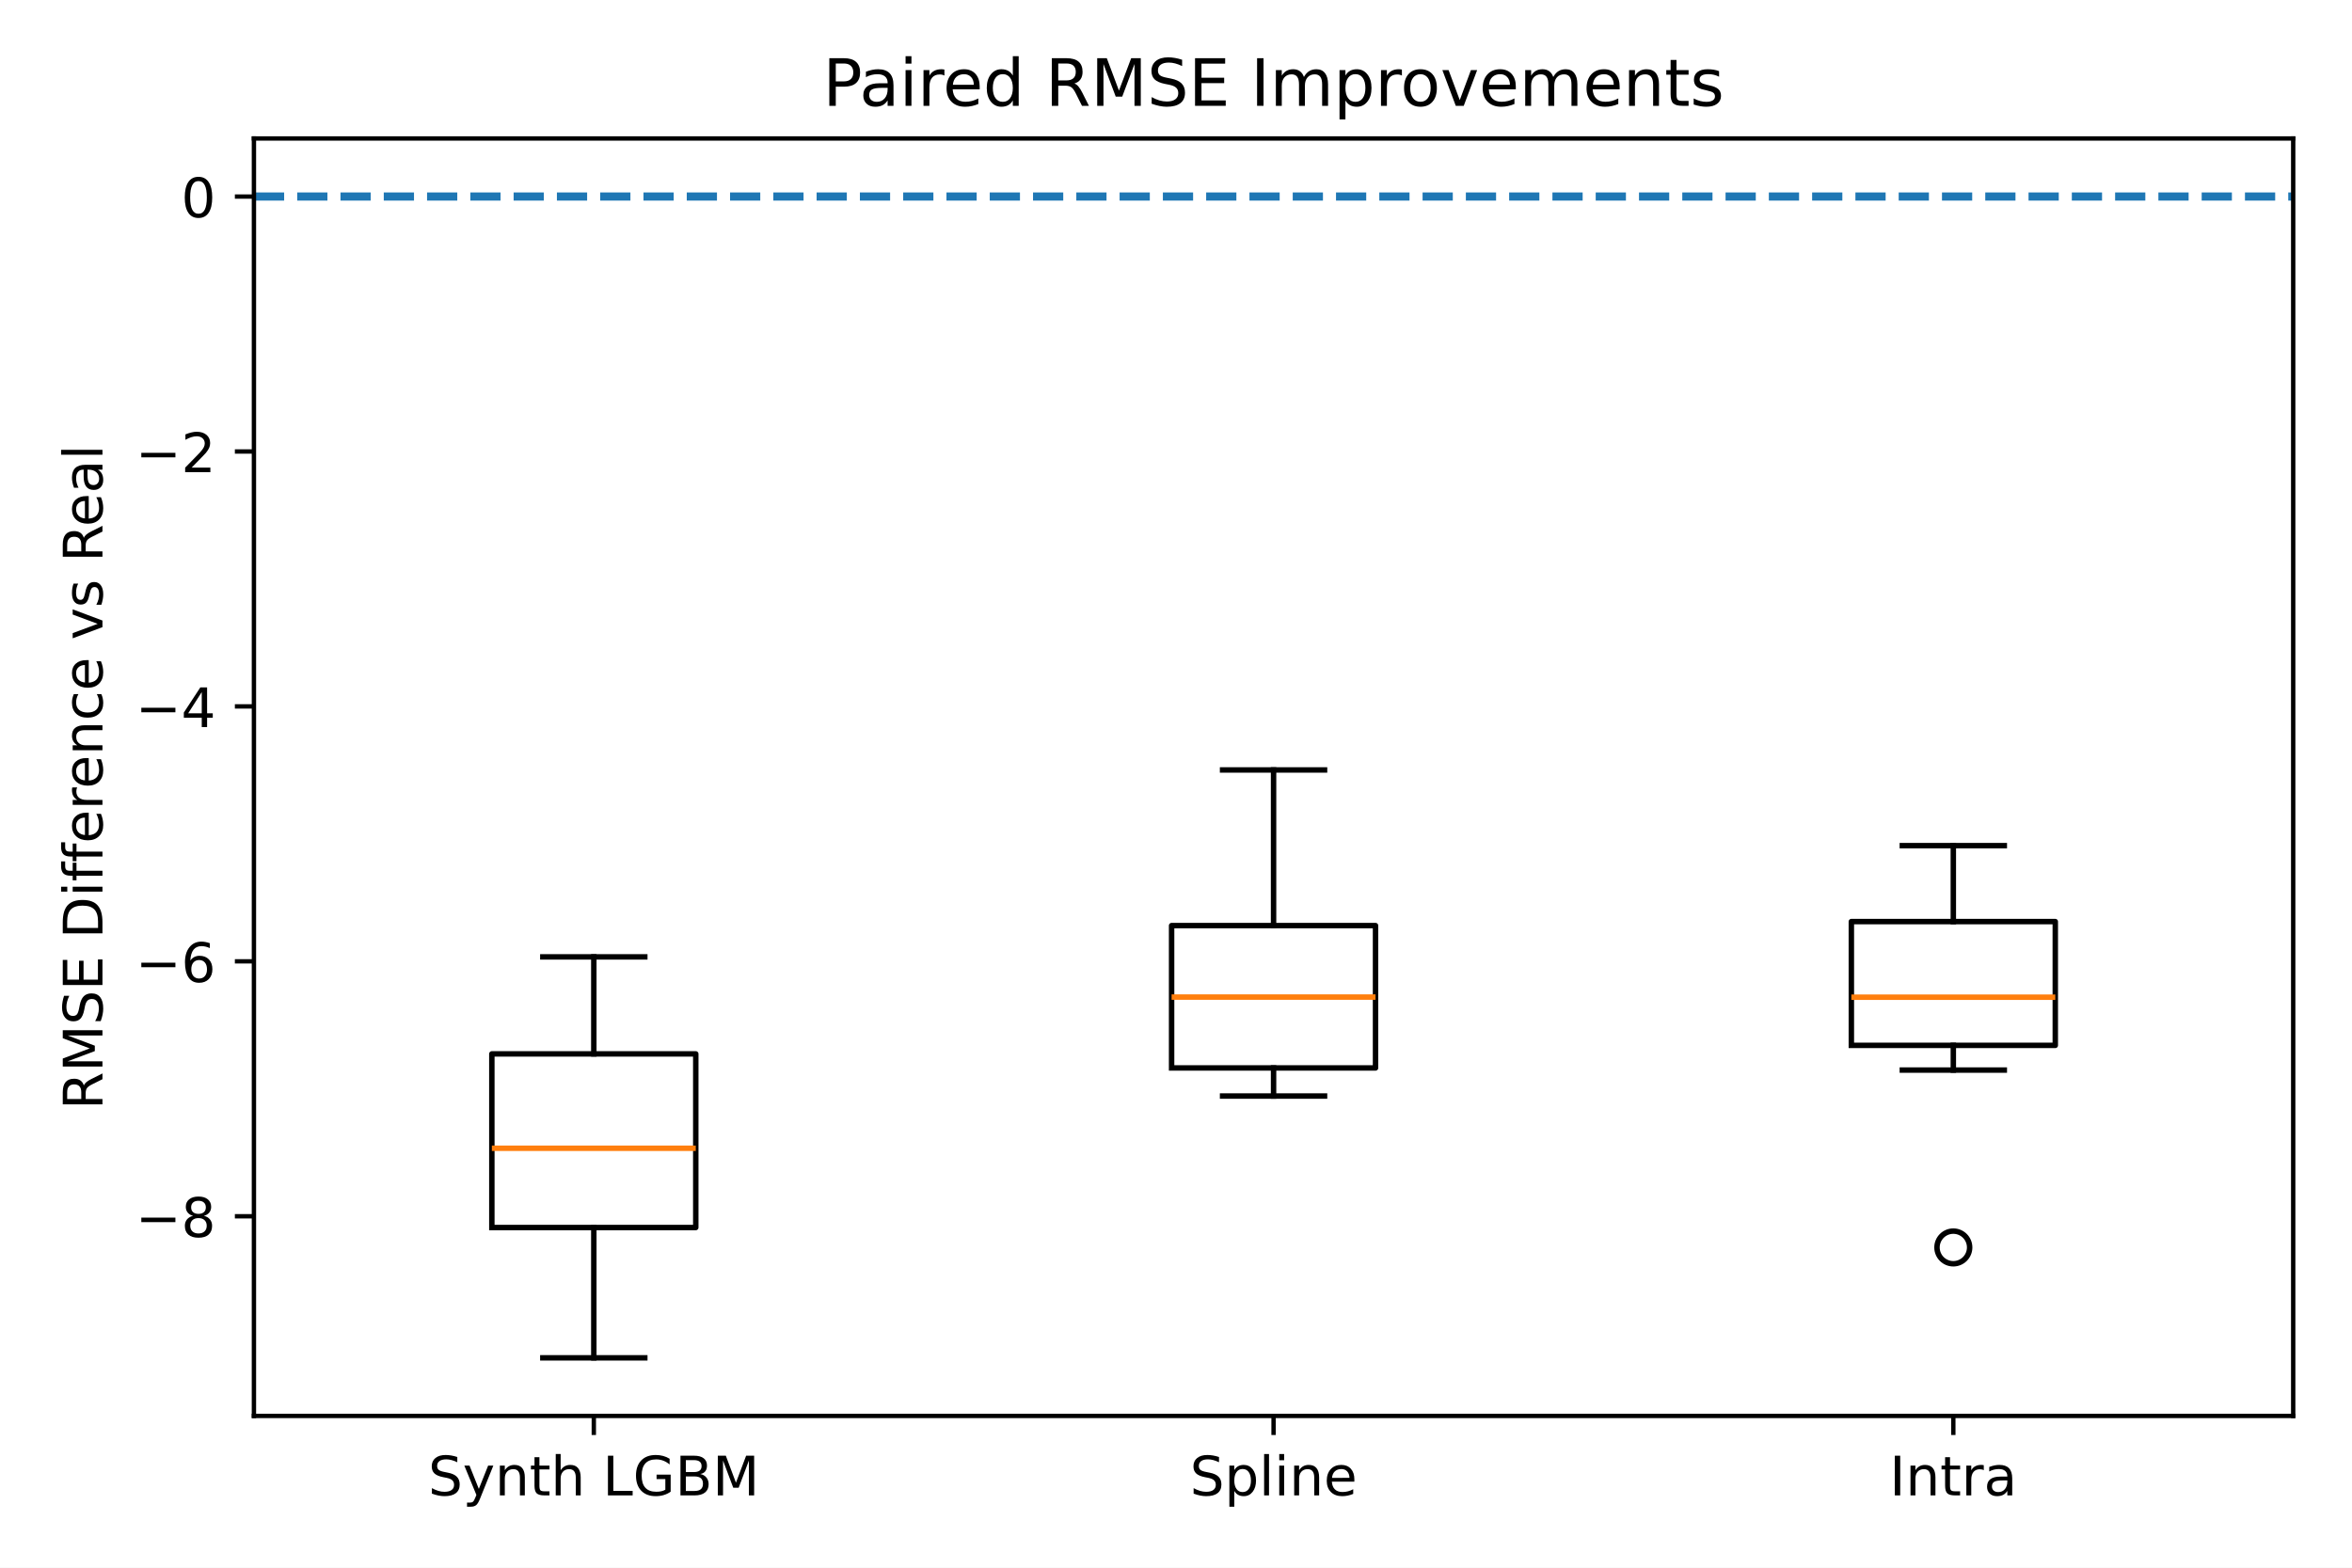
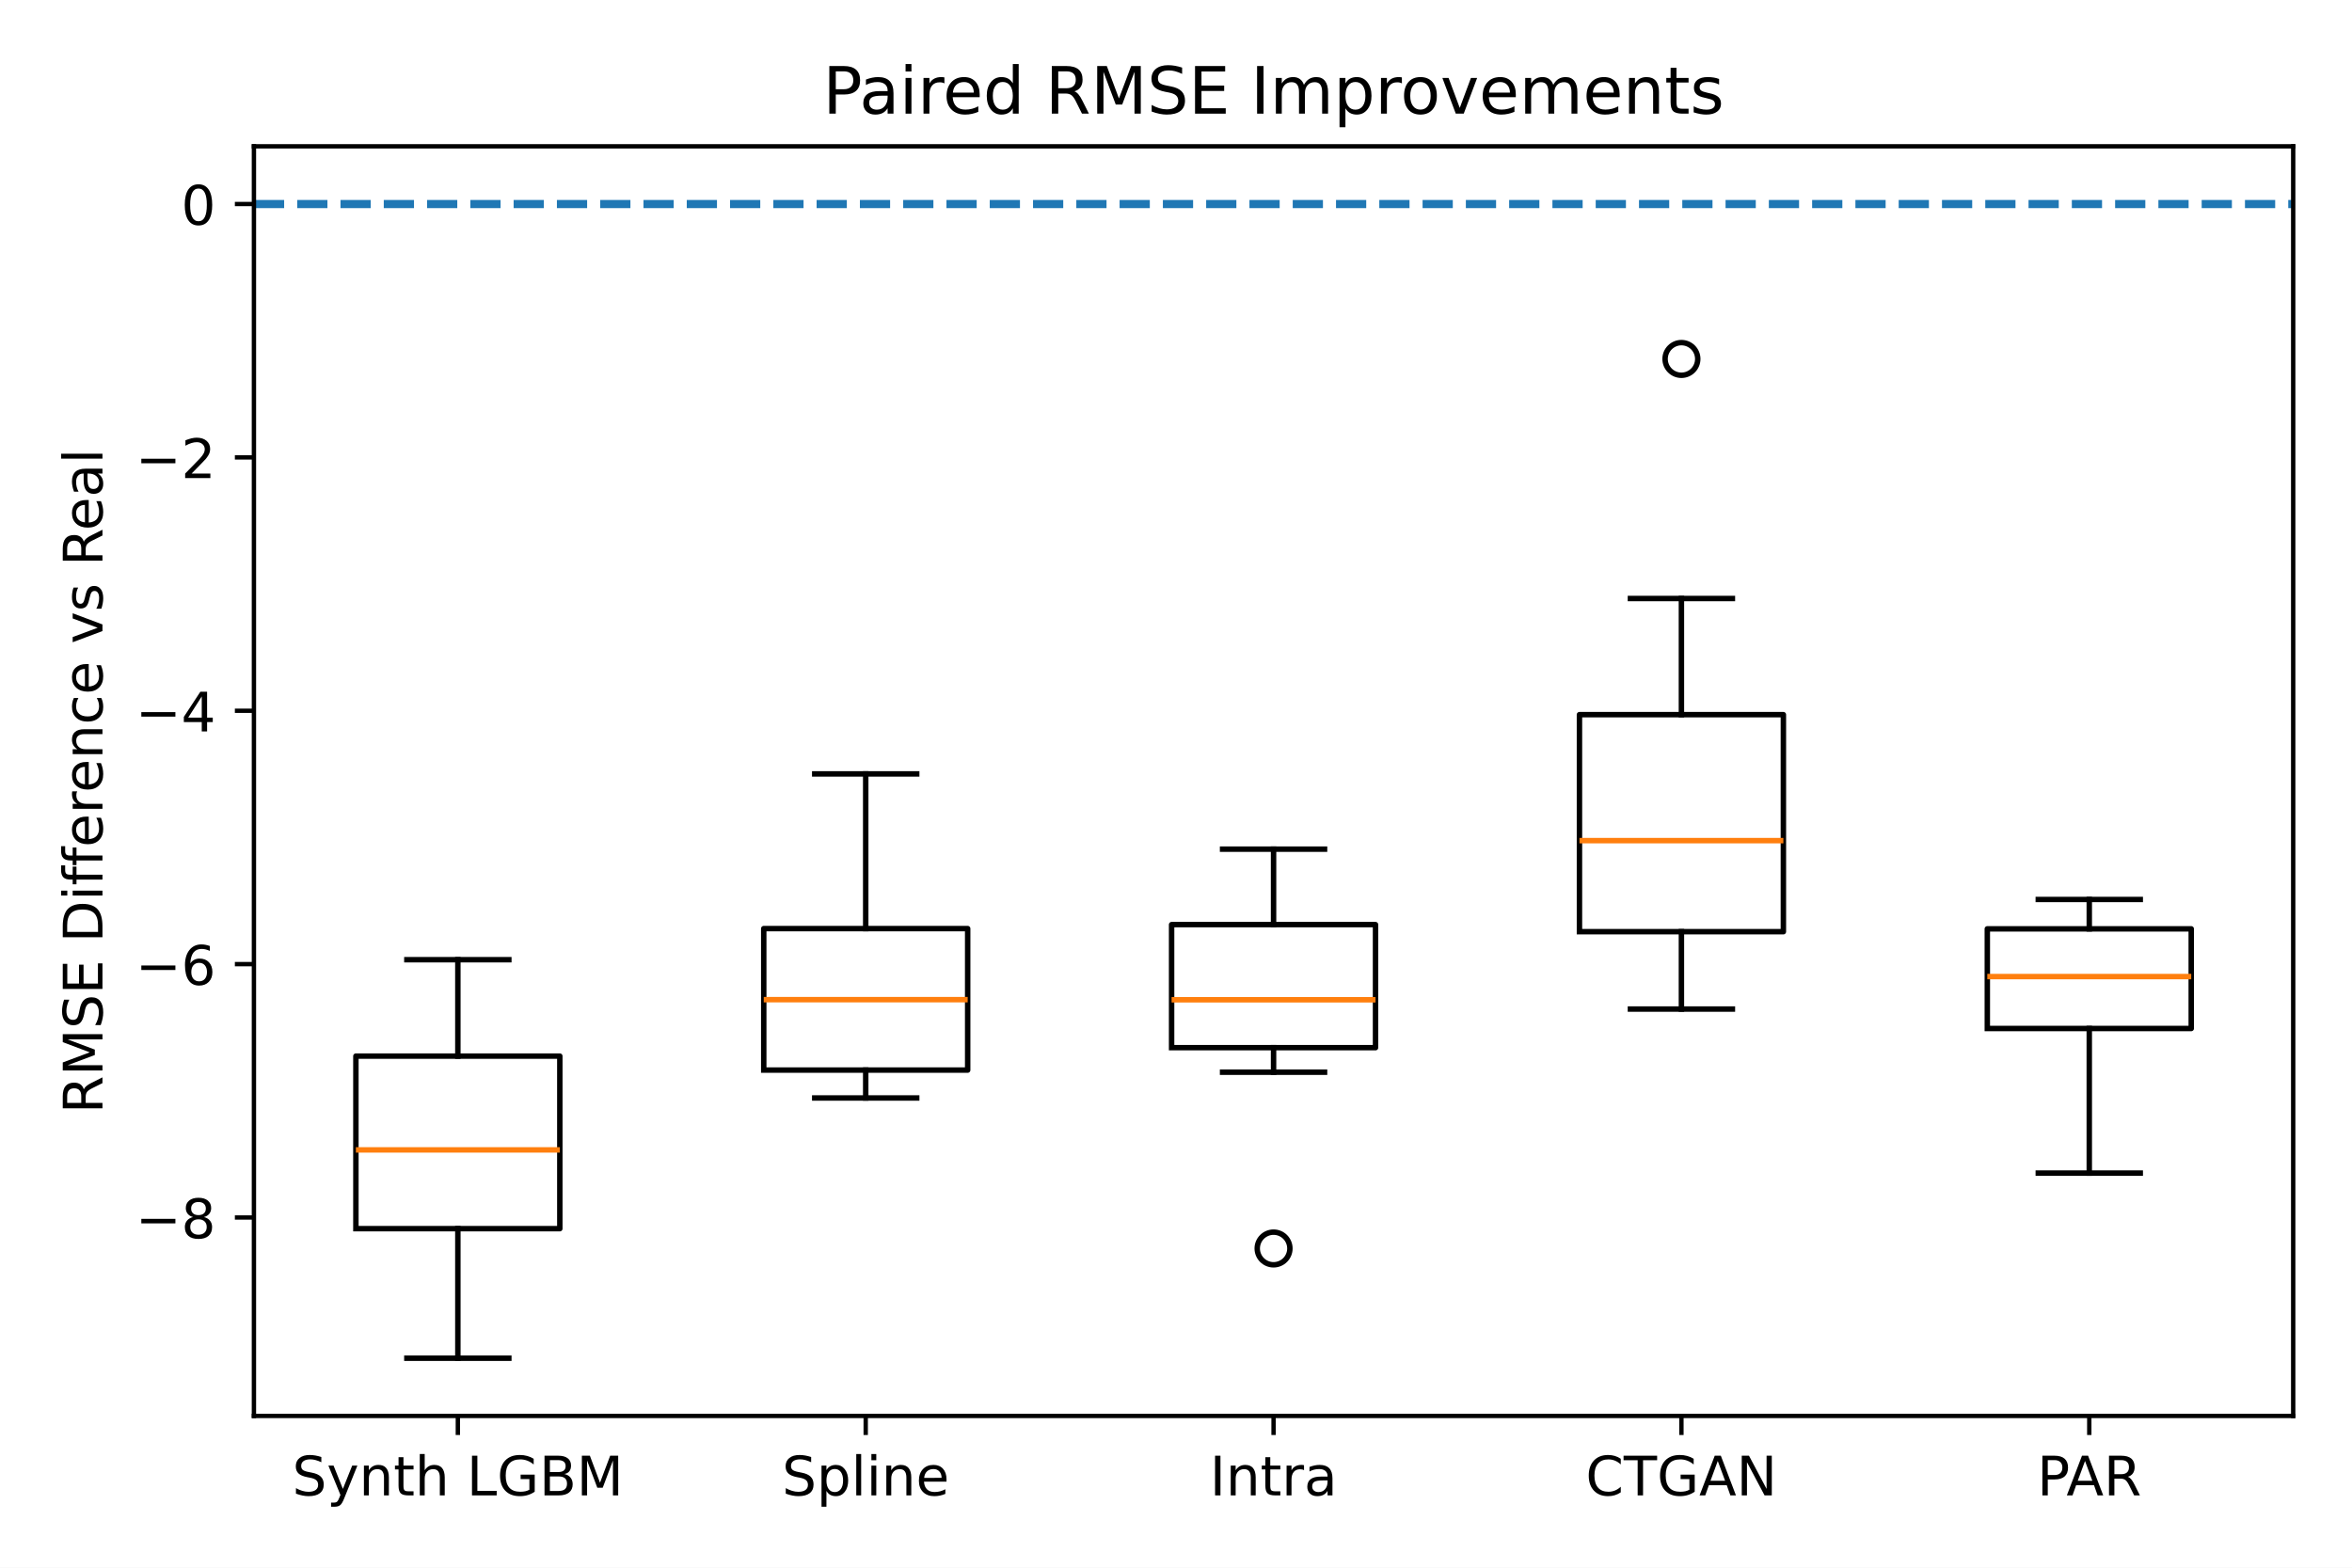
<svg xmlns="http://www.w3.org/2000/svg" xmlns:xlink="http://www.w3.org/1999/xlink" width="432pt" height="288pt" viewBox="0 0 432 288" version="1.1">
  <defs>
    <style type="text/css">*{stroke-linejoin: round; stroke-linecap: butt}</style>
  </defs>
  <g id="figure_1">
    <g id="patch_1">
      <path d="M 0 288  L 432 288  L 432 0  L 0 0  z " style="fill: #ffffff" />
    </g>
    <g id="axes_1">
      <g id="patch_2">
-         <path d="M 46.64 260.12  L 421.2 260.12  L 421.2 25.44  L 46.64 25.44  z " style="fill: #ffffff" />
+         <path d="M 46.64 260.12  L 421.2 260.12  L 421.2 26.88  L 46.64 26.88  z " style="fill: #ffffff" />
      </g>
      <g id="matplotlib.axis_1">
        <g id="xtick_1">
          <g id="line2d_1">
            <defs>
-               <path id="medfb717c47" d="M 0 0  L 0 3.5  " style="stroke: #000000; stroke-width: 0.8" />
+               <path id="ma466446fd9" d="M 0 0  L 0 3.5  " style="stroke: #000000; stroke-width: 0.8" />
            </defs>
            <g>
-               <use xlink:href="#medfb717c47" x="109.067" y="260.12" style="stroke: #000000; stroke-width: 0.8" />
+               <use xlink:href="#ma466446fd9" x="84.096" y="260.12" style="stroke: #000000; stroke-width: 0.8" />
            </g>
          </g>
          <g id="text_1">
-             <g transform="translate(78.64167 274.7184) scale(0.1 -0.1)">
+             <g transform="translate(53.671 274.7184) scale(0.1 -0.1)">
              <defs>
                <path id="DejaVuSans-53" d="M 3425 4513  L 3425 3897  Q 3066 4069 2747 4153  Q 2428 4238 2131 4238  Q 1616 4238 1336 4038  Q 1056 3838 1056 3469  Q 1056 3159 1242 3001  Q 1428 2844 1947 2747  L 2328 2669  Q 3034 2534 3370 2195  Q 3706 1856 3706 1288  Q 3706 609 3251 259  Q 2797 -91 1919 -91  Q 1588 -91 1214 -16  Q 841 59 441 206  L 441 856  Q 825 641 1194 531  Q 1563 422 1919 422  Q 2459 422 2753 634  Q 3047 847 3047 1241  Q 3047 1584 2836 1778  Q 2625 1972 2144 2069  L 1759 2144  Q 1053 2284 737 2584  Q 422 2884 422 3419  Q 422 4038 858 4394  Q 1294 4750 2059 4750  Q 2388 4750 2728 4690  Q 3069 4631 3425 4513  z " transform="scale(0.015625)" />
                <path id="DejaVuSans-79" d="M 2059 -325  Q 1816 -950 1584 -1140  Q 1353 -1331 966 -1331  L 506 -1331  L 506 -850  L 844 -850  Q 1081 -850 1212 -737  Q 1344 -625 1503 -206  L 1606 56  L 191 3500  L 800 3500  L 1894 763  L 2988 3500  L 3597 3500  L 2059 -325  z " transform="scale(0.015625)" />
                <path id="DejaVuSans-6e" d="M 3513 2113  L 3513 0  L 2938 0  L 2938 2094  Q 2938 2591 2744 2837  Q 2550 3084 2163 3084  Q 1697 3084 1428 2787  Q 1159 2491 1159 1978  L 1159 0  L 581 0  L 581 3500  L 1159 3500  L 1159 2956  Q 1366 3272 1645 3428  Q 1925 3584 2291 3584  Q 2894 3584 3203 3211  Q 3513 2838 3513 2113  z " transform="scale(0.015625)" />
                <path id="DejaVuSans-74" d="M 1172 4494  L 1172 3500  L 2356 3500  L 2356 3053  L 1172 3053  L 1172 1153  Q 1172 725 1289 603  Q 1406 481 1766 481  L 2356 481  L 2356 0  L 1766 0  Q 1100 0 847 248  Q 594 497 594 1153  L 594 3053  L 172 3053  L 172 3500  L 594 3500  L 594 4494  L 1172 4494  z " transform="scale(0.015625)" />
                <path id="DejaVuSans-68" d="M 3513 2113  L 3513 0  L 2938 0  L 2938 2094  Q 2938 2591 2744 2837  Q 2550 3084 2163 3084  Q 1697 3084 1428 2787  Q 1159 2491 1159 1978  L 1159 0  L 581 0  L 581 4863  L 1159 4863  L 1159 2956  Q 1366 3272 1645 3428  Q 1925 3584 2291 3584  Q 2894 3584 3203 3211  Q 3513 2838 3513 2113  z " transform="scale(0.015625)" />
                <path id="DejaVuSans-20" transform="scale(0.015625)" />
                <path id="DejaVuSans-4c" d="M 628 4666  L 1259 4666  L 1259 531  L 3531 531  L 3531 0  L 628 0  L 628 4666  z " transform="scale(0.015625)" />
                <path id="DejaVuSans-47" d="M 3809 666  L 3809 1919  L 2778 1919  L 2778 2438  L 4434 2438  L 4434 434  Q 4069 175 3628 42  Q 3188 -91 2688 -91  Q 1594 -91 976 548  Q 359 1188 359 2328  Q 359 3472 976 4111  Q 1594 4750 2688 4750  Q 3144 4750 3555 4637  Q 3966 4525 4313 4306  L 4313 3634  Q 3963 3931 3569 4081  Q 3175 4231 2741 4231  Q 1884 4231 1454 3753  Q 1025 3275 1025 2328  Q 1025 1384 1454 906  Q 1884 428 2741 428  Q 3075 428 3337 486  Q 3600 544 3809 666  z " transform="scale(0.015625)" />
                <path id="DejaVuSans-42" d="M 1259 2228  L 1259 519  L 2272 519  Q 2781 519 3026 730  Q 3272 941 3272 1375  Q 3272 1813 3026 2020  Q 2781 2228 2272 2228  L 1259 2228  z M 1259 4147  L 1259 2741  L 2194 2741  Q 2656 2741 2882 2914  Q 3109 3088 3109 3444  Q 3109 3797 2882 3972  Q 2656 4147 2194 4147  L 1259 4147  z M 628 4666  L 2241 4666  Q 2963 4666 3353 4366  Q 3744 4066 3744 3513  Q 3744 3084 3544 2831  Q 3344 2578 2956 2516  Q 3422 2416 3680 2098  Q 3938 1781 3938 1306  Q 3938 681 3513 340  Q 3088 0 2303 0  L 628 0  L 628 4666  z " transform="scale(0.015625)" />
                <path id="DejaVuSans-4d" d="M 628 4666  L 1569 4666  L 2759 1491  L 3956 4666  L 4897 4666  L 4897 0  L 4281 0  L 4281 4097  L 3078 897  L 2444 897  L 1241 4097  L 1241 0  L 628 0  L 628 4666  z " transform="scale(0.015625)" />
              </defs>
              <use xlink:href="#DejaVuSans-53" />
              <use xlink:href="#DejaVuSans-79" transform="translate(63.47656 0)" />
              <use xlink:href="#DejaVuSans-6e" transform="translate(122.6562 0)" />
              <use xlink:href="#DejaVuSans-74" transform="translate(186.0352 0)" />
              <use xlink:href="#DejaVuSans-68" transform="translate(225.2441 0)" />
              <use xlink:href="#DejaVuSans-20" transform="translate(288.623 0)" />
              <use xlink:href="#DejaVuSans-4c" transform="translate(320.4102 0)" />
              <use xlink:href="#DejaVuSans-47" transform="translate(376.123 0)" />
              <use xlink:href="#DejaVuSans-42" transform="translate(453.6133 0)" />
              <use xlink:href="#DejaVuSans-4d" transform="translate(522.2168 0)" />
            </g>
          </g>
        </g>
        <g id="xtick_2">
          <g id="line2d_2">
            <g>
-               <use xlink:href="#medfb717c47" x="233.92" y="260.12" style="stroke: #000000; stroke-width: 0.8" />
+               <use xlink:href="#ma466446fd9" x="159.008" y="260.12" style="stroke: #000000; stroke-width: 0.8" />
            </g>
          </g>
          <g id="text_2">
-             <g transform="translate(218.5481 274.7184) scale(0.1 -0.1)">
+             <g transform="translate(143.6361 274.7184) scale(0.1 -0.1)">
              <defs>
                <path id="DejaVuSans-70" d="M 1159 525  L 1159 -1331  L 581 -1331  L 581 3500  L 1159 3500  L 1159 2969  Q 1341 3281 1617 3432  Q 1894 3584 2278 3584  Q 2916 3584 3314 3078  Q 3713 2572 3713 1747  Q 3713 922 3314 415  Q 2916 -91 2278 -91  Q 1894 -91 1617 61  Q 1341 213 1159 525  z M 3116 1747  Q 3116 2381 2855 2742  Q 2594 3103 2138 3103  Q 1681 3103 1420 2742  Q 1159 2381 1159 1747  Q 1159 1113 1420 752  Q 1681 391 2138 391  Q 2594 391 2855 752  Q 3116 1113 3116 1747  z " transform="scale(0.015625)" />
                <path id="DejaVuSans-6c" d="M 603 4863  L 1178 4863  L 1178 0  L 603 0  L 603 4863  z " transform="scale(0.015625)" />
                <path id="DejaVuSans-69" d="M 603 3500  L 1178 3500  L 1178 0  L 603 0  L 603 3500  z M 603 4863  L 1178 4863  L 1178 4134  L 603 4134  L 603 4863  z " transform="scale(0.015625)" />
                <path id="DejaVuSans-65" d="M 3597 1894  L 3597 1613  L 953 1613  Q 991 1019 1311 708  Q 1631 397 2203 397  Q 2534 397 2845 478  Q 3156 559 3463 722  L 3463 178  Q 3153 47 2828 -22  Q 2503 -91 2169 -91  Q 1331 -91 842 396  Q 353 884 353 1716  Q 353 2575 817 3079  Q 1281 3584 2069 3584  Q 2775 3584 3186 3129  Q 3597 2675 3597 1894  z M 3022 2063  Q 3016 2534 2758 2815  Q 2500 3097 2075 3097  Q 1594 3097 1305 2825  Q 1016 2553 972 2059  L 3022 2063  z " transform="scale(0.015625)" />
              </defs>
              <use xlink:href="#DejaVuSans-53" />
              <use xlink:href="#DejaVuSans-70" transform="translate(63.47656 0)" />
              <use xlink:href="#DejaVuSans-6c" transform="translate(126.9531 0)" />
              <use xlink:href="#DejaVuSans-69" transform="translate(154.7363 0)" />
              <use xlink:href="#DejaVuSans-6e" transform="translate(182.5195 0)" />
              <use xlink:href="#DejaVuSans-65" transform="translate(245.8984 0)" />
            </g>
          </g>
        </g>
        <g id="xtick_3">
          <g id="line2d_3">
            <g>
-               <use xlink:href="#medfb717c47" x="358.773" y="260.12" style="stroke: #000000; stroke-width: 0.8" />
+               <use xlink:href="#ma466446fd9" x="233.92" y="260.12" style="stroke: #000000; stroke-width: 0.8" />
            </g>
          </g>
          <g id="text_3">
-             <g transform="translate(347.0499 274.7184) scale(0.1 -0.1)">
+             <g transform="translate(222.1966 274.7184) scale(0.1 -0.1)">
              <defs>
                <path id="DejaVuSans-49" d="M 628 4666  L 1259 4666  L 1259 0  L 628 0  L 628 4666  z " transform="scale(0.015625)" />
                <path id="DejaVuSans-72" d="M 2631 2963  Q 2534 3019 2420 3045  Q 2306 3072 2169 3072  Q 1681 3072 1420 2755  Q 1159 2438 1159 1844  L 1159 0  L 581 0  L 581 3500  L 1159 3500  L 1159 2956  Q 1341 3275 1631 3429  Q 1922 3584 2338 3584  Q 2397 3584 2469 3576  Q 2541 3569 2628 3553  L 2631 2963  z " transform="scale(0.015625)" />
                <path id="DejaVuSans-61" d="M 2194 1759  Q 1497 1759 1228 1600  Q 959 1441 959 1056  Q 959 750 1161 570  Q 1363 391 1709 391  Q 2188 391 2477 730  Q 2766 1069 2766 1631  L 2766 1759  L 2194 1759  z M 3341 1997  L 3341 0  L 2766 0  L 2766 531  Q 2569 213 2275 61  Q 1981 -91 1556 -91  Q 1019 -91 701 211  Q 384 513 384 1019  Q 384 1609 779 1909  Q 1175 2209 1959 2209  L 2766 2209  L 2766 2266  Q 2766 2663 2505 2880  Q 2244 3097 1772 3097  Q 1472 3097 1187 3025  Q 903 2953 641 2809  L 641 3341  Q 956 3463 1253 3523  Q 1550 3584 1831 3584  Q 2591 3584 2966 3190  Q 3341 2797 3341 1997  z " transform="scale(0.015625)" />
              </defs>
              <use xlink:href="#DejaVuSans-49" />
              <use xlink:href="#DejaVuSans-6e" transform="translate(29.49219 0)" />
              <use xlink:href="#DejaVuSans-74" transform="translate(92.87109 0)" />
              <use xlink:href="#DejaVuSans-72" transform="translate(132.0801 0)" />
              <use xlink:href="#DejaVuSans-61" transform="translate(173.1934 0)" />
            </g>
          </g>
        </g>
+         <g id="xtick_4">
+           <g id="line2d_4">
+             <g>
+               <use xlink:href="#ma466446fd9" x="308.832" y="260.12" style="stroke: #000000; stroke-width: 0.8" />
+             </g>
+           </g>
+           <g id="text_4">
+             <g transform="translate(291.2515 274.7184) scale(0.1 -0.1)">
+               <defs>
+                 <path id="DejaVuSans-43" d="M 4122 4306  L 4122 3641  Q 3803 3938 3442 4084  Q 3081 4231 2675 4231  Q 1875 4231 1450 3742  Q 1025 3253 1025 2328  Q 1025 1406 1450 917  Q 1875 428 2675 428  Q 3081 428 3442 575  Q 3803 722 4122 1019  L 4122 359  Q 3791 134 3420 21  Q 3050 -91 2638 -91  Q 1578 -91 968 557  Q 359 1206 359 2328  Q 359 3453 968 4101  Q 1578 4750 2638 4750  Q 3056 4750 3426 4639  Q 3797 4528 4122 4306  z " transform="scale(0.015625)" />
+                 <path id="DejaVuSans-54" d="M -19 4666  L 3928 4666  L 3928 4134  L 2272 4134  L 2272 0  L 1638 0  L 1638 4134  L -19 4134  L -19 4666  z " transform="scale(0.015625)" />
+                 <path id="DejaVuSans-41" d="M 2188 4044  L 1331 1722  L 3047 1722  L 2188 4044  z M 1831 4666  L 2547 4666  L 4325 0  L 3669 0  L 3244 1197  L 1141 1197  L 716 0  L 50 0  L 1831 4666  z " transform="scale(0.015625)" />
+                 <path id="DejaVuSans-4e" d="M 628 4666  L 1478 4666  L 3547 763  L 3547 4666  L 4159 4666  L 4159 0  L 3309 0  L 1241 3903  L 1241 0  L 628 0  L 628 4666  z " transform="scale(0.015625)" />
+               </defs>
+               <use xlink:href="#DejaVuSans-43" />
+               <use xlink:href="#DejaVuSans-54" transform="translate(69.82422 0)" />
+               <use xlink:href="#DejaVuSans-47" transform="translate(130.9082 0)" />
+               <use xlink:href="#DejaVuSans-41" transform="translate(208.3984 0)" />
+               <use xlink:href="#DejaVuSans-4e" transform="translate(276.8066 0)" />
+             </g>
+           </g>
+         </g>
+         <g id="xtick_5">
+           <g id="line2d_5">
+             <g>
+               <use xlink:href="#ma466446fd9" x="383.744" y="260.12" style="stroke: #000000; stroke-width: 0.8" />
+             </g>
+           </g>
+           <g id="text_5">
+             <g transform="translate(374.1534 274.7184) scale(0.1 -0.1)">
+               <defs>
+                 <path id="DejaVuSans-50" d="M 1259 4147  L 1259 2394  L 2053 2394  Q 2494 2394 2734 2622  Q 2975 2850 2975 3272  Q 2975 3691 2734 3919  Q 2494 4147 2053 4147  L 1259 4147  z M 628 4666  L 2053 4666  Q 2838 4666 3239 4311  Q 3641 3956 3641 3272  Q 3641 2581 3239 2228  Q 2838 1875 2053 1875  L 1259 1875  L 1259 0  L 628 0  L 628 4666  z " transform="scale(0.015625)" />
+                 <path id="DejaVuSans-52" d="M 2841 2188  Q 3044 2119 3236 1894  Q 3428 1669 3622 1275  L 4263 0  L 3584 0  L 2988 1197  Q 2756 1666 2539 1819  Q 2322 1972 1947 1972  L 1259 1972  L 1259 0  L 628 0  L 628 4666  L 2053 4666  Q 2853 4666 3247 4331  Q 3641 3997 3641 3322  Q 3641 2881 3436 2590  Q 3231 2300 2841 2188  z M 1259 4147  L 1259 2491  L 2053 2491  Q 2509 2491 2742 2702  Q 2975 2913 2975 3322  Q 2975 3731 2742 3939  Q 2509 4147 2053 4147  L 1259 4147  z " transform="scale(0.015625)" />
+               </defs>
+               <use xlink:href="#DejaVuSans-50" />
+               <use xlink:href="#DejaVuSans-41" transform="translate(53.92773 0)" />
+               <use xlink:href="#DejaVuSans-52" transform="translate(122.3359 0)" />
+             </g>
+           </g>
+         </g>
      </g>
      <g id="matplotlib.axis_2">
        <g id="ytick_1">
-           <g id="line2d_4">
+           <g id="line2d_6">
            <defs>
-               <path id="md42056de63" d="M 0 0  L -3.5 0  " style="stroke: #000000; stroke-width: 0.8" />
+               <path id="med8c32004c" d="M 0 0  L -3.5 0  " style="stroke: #000000; stroke-width: 0.8" />
            </defs>
            <g>
-               <use xlink:href="#md42056de63" x="46.64" y="223.441" style="stroke: #000000; stroke-width: 0.8" />
-             </g>
-           </g>
-           <g id="text_4">
-             <g transform="translate(24.89781 227.2403) scale(0.1 -0.1)">
+               <use xlink:href="#med8c32004c" x="46.64" y="223.666" style="stroke: #000000; stroke-width: 0.8" />
+             </g>
+           </g>
+           <g id="text_6">
+             <g transform="translate(24.89781 227.4654) scale(0.1 -0.1)">
              <defs>
                <path id="DejaVuSans-2212" d="M 678 2272  L 4684 2272  L 4684 1741  L 678 1741  L 678 2272  z " transform="scale(0.015625)" />
                <path id="DejaVuSans-38" d="M 2034 2216  Q 1584 2216 1326 1975  Q 1069 1734 1069 1313  Q 1069 891 1326 650  Q 1584 409 2034 409  Q 2484 409 2743 651  Q 3003 894 3003 1313  Q 3003 1734 2745 1975  Q 2488 2216 2034 2216  z M 1403 2484  Q 997 2584 770 2862  Q 544 3141 544 3541  Q 544 4100 942 4425  Q 1341 4750 2034 4750  Q 2731 4750 3128 4425  Q 3525 4100 3525 3541  Q 3525 3141 3298 2862  Q 3072 2584 2669 2484  Q 3125 2378 3379 2068  Q 3634 1759 3634 1313  Q 3634 634 3220 271  Q 2806 -91 2034 -91  Q 1263 -91 848 271  Q 434 634 434 1313  Q 434 1759 690 2068  Q 947 2378 1403 2484  z M 1172 3481  Q 1172 3119 1398 2916  Q 1625 2713 2034 2713  Q 2441 2713 2670 2916  Q 2900 3119 2900 3481  Q 2900 3844 2670 4047  Q 2441 4250 2034 4250  Q 1625 4250 1398 4047  Q 1172 3844 1172 3481  z " transform="scale(0.015625)" />
              </defs>
              <use xlink:href="#DejaVuSans-2212" />
              <use xlink:href="#DejaVuSans-38" transform="translate(83.78906 0)" />
            </g>
          </g>
        </g>
        <g id="ytick_2">
-           <g id="line2d_5">
-             <g>
-               <use xlink:href="#md42056de63" x="46.64" y="176.608" style="stroke: #000000; stroke-width: 0.8" />
-             </g>
-           </g>
-           <g id="text_5">
-             <g transform="translate(24.89781 180.4069) scale(0.1 -0.1)">
+           <g id="line2d_7">
+             <g>
+               <use xlink:href="#med8c32004c" x="46.64" y="177.12" style="stroke: #000000; stroke-width: 0.8" />
+             </g>
+           </g>
+           <g id="text_7">
+             <g transform="translate(24.89781 180.9193) scale(0.1 -0.1)">
              <defs>
                <path id="DejaVuSans-36" d="M 2113 2584  Q 1688 2584 1439 2293  Q 1191 2003 1191 1497  Q 1191 994 1439 701  Q 1688 409 2113 409  Q 2538 409 2786 701  Q 3034 994 3034 1497  Q 3034 2003 2786 2293  Q 2538 2584 2113 2584  z M 3366 4563  L 3366 3988  Q 3128 4100 2886 4159  Q 2644 4219 2406 4219  Q 1781 4219 1451 3797  Q 1122 3375 1075 2522  Q 1259 2794 1537 2939  Q 1816 3084 2150 3084  Q 2853 3084 3261 2657  Q 3669 2231 3669 1497  Q 3669 778 3244 343  Q 2819 -91 2113 -91  Q 1303 -91 875 529  Q 447 1150 447 2328  Q 447 3434 972 4092  Q 1497 4750 2381 4750  Q 2619 4750 2861 4703  Q 3103 4656 3366 4563  z " transform="scale(0.015625)" />
              </defs>
              <use xlink:href="#DejaVuSans-2212" />
              <use xlink:href="#DejaVuSans-36" transform="translate(83.78906 0)" />
            </g>
          </g>
        </g>
        <g id="ytick_3">
-           <g id="line2d_6">
-             <g>
-               <use xlink:href="#md42056de63" x="46.64" y="129.774" style="stroke: #000000; stroke-width: 0.8" />
-             </g>
-           </g>
-           <g id="text_6">
-             <g transform="translate(24.89781 133.5734) scale(0.1 -0.1)">
+           <g id="line2d_8">
+             <g>
+               <use xlink:href="#med8c32004c" x="46.64" y="130.574" style="stroke: #000000; stroke-width: 0.8" />
+             </g>
+           </g>
+           <g id="text_8">
+             <g transform="translate(24.89781 134.3732) scale(0.1 -0.1)">
              <defs>
                <path id="DejaVuSans-34" d="M 2419 4116  L 825 1625  L 2419 1625  L 2419 4116  z M 2253 4666  L 3047 4666  L 3047 1625  L 3713 1625  L 3713 1100  L 3047 1100  L 3047 0  L 2419 0  L 2419 1100  L 313 1100  L 313 1709  L 2253 4666  z " transform="scale(0.015625)" />
              </defs>
              <use xlink:href="#DejaVuSans-2212" />
              <use xlink:href="#DejaVuSans-34" transform="translate(83.78906 0)" />
            </g>
          </g>
        </g>
        <g id="ytick_4">
-           <g id="line2d_7">
-             <g>
-               <use xlink:href="#md42056de63" x="46.64" y="82.941" style="stroke: #000000; stroke-width: 0.8" />
-             </g>
-           </g>
-           <g id="text_7">
-             <g transform="translate(24.89781 86.73995) scale(0.1 -0.1)">
+           <g id="line2d_9">
+             <g>
+               <use xlink:href="#med8c32004c" x="46.64" y="84.028" style="stroke: #000000; stroke-width: 0.8" />
+             </g>
+           </g>
+           <g id="text_9">
+             <g transform="translate(24.89781 87.82712) scale(0.1 -0.1)">
              <defs>
                <path id="DejaVuSans-32" d="M 1228 531  L 3431 531  L 3431 0  L 469 0  L 469 531  Q 828 903 1448 1529  Q 2069 2156 2228 2338  Q 2531 2678 2651 2914  Q 2772 3150 2772 3378  Q 2772 3750 2511 3984  Q 2250 4219 1831 4219  Q 1534 4219 1204 4116  Q 875 4013 500 3803  L 500 4441  Q 881 4594 1212 4672  Q 1544 4750 1819 4750  Q 2544 4750 2975 4387  Q 3406 4025 3406 3419  Q 3406 3131 3298 2873  Q 3191 2616 2906 2266  Q 2828 2175 2409 1742  Q 1991 1309 1228 531  z " transform="scale(0.015625)" />
              </defs>
              <use xlink:href="#DejaVuSans-2212" />
              <use xlink:href="#DejaVuSans-32" transform="translate(83.78906 0)" />
            </g>
          </g>
        </g>
        <g id="ytick_5">
-           <g id="line2d_8">
-             <g>
-               <use xlink:href="#md42056de63" x="46.64" y="36.107" style="stroke: #000000; stroke-width: 0.8" />
-             </g>
-           </g>
-           <g id="text_8">
-             <g transform="translate(33.2775 39.90649) scale(0.1 -0.1)">
+           <g id="line2d_10">
+             <g>
+               <use xlink:href="#med8c32004c" x="46.64" y="37.482" style="stroke: #000000; stroke-width: 0.8" />
+             </g>
+           </g>
+           <g id="text_10">
+             <g transform="translate(33.2775 41.28104) scale(0.1 -0.1)">
              <defs>
                <path id="DejaVuSans-30" d="M 2034 4250  Q 1547 4250 1301 3770  Q 1056 3291 1056 2328  Q 1056 1369 1301 889  Q 1547 409 2034 409  Q 2525 409 2770 889  Q 3016 1369 3016 2328  Q 3016 3291 2770 3770  Q 2525 4250 2034 4250  z M 2034 4750  Q 2819 4750 3233 4129  Q 3647 3509 3647 2328  Q 3647 1150 3233 529  Q 2819 -91 2034 -91  Q 1250 -91 836 529  Q 422 1150 422 2328  Q 422 3509 836 4129  Q 1250 4750 2034 4750  z " transform="scale(0.015625)" />
              </defs>
              <use xlink:href="#DejaVuSans-30" />
            </g>
          </g>
        </g>
-         <g id="text_9">
-           <g transform="translate(18.81812 203.862) rotate(-90) scale(0.1 -0.1)">
+         <g id="text_11">
+           <g transform="translate(18.81812 204.582) rotate(-90) scale(0.1 -0.1)">
            <defs>
-               <path id="DejaVuSans-52" d="M 2841 2188  Q 3044 2119 3236 1894  Q 3428 1669 3622 1275  L 4263 0  L 3584 0  L 2988 1197  Q 2756 1666 2539 1819  Q 2322 1972 1947 1972  L 1259 1972  L 1259 0  L 628 0  L 628 4666  L 2053 4666  Q 2853 4666 3247 4331  Q 3641 3997 3641 3322  Q 3641 2881 3436 2590  Q 3231 2300 2841 2188  z M 1259 4147  L 1259 2491  L 2053 2491  Q 2509 2491 2742 2702  Q 2975 2913 2975 3322  Q 2975 3731 2742 3939  Q 2509 4147 2053 4147  L 1259 4147  z " transform="scale(0.015625)" />
              <path id="DejaVuSans-45" d="M 628 4666  L 3578 4666  L 3578 4134  L 1259 4134  L 1259 2753  L 3481 2753  L 3481 2222  L 1259 2222  L 1259 531  L 3634 531  L 3634 0  L 628 0  L 628 4666  z " transform="scale(0.015625)" />
              <path id="DejaVuSans-44" d="M 1259 4147  L 1259 519  L 2022 519  Q 2988 519 3436 956  Q 3884 1394 3884 2338  Q 3884 3275 3436 3711  Q 2988 4147 2022 4147  L 1259 4147  z M 628 4666  L 1925 4666  Q 3281 4666 3915 4102  Q 4550 3538 4550 2338  Q 4550 1131 3912 565  Q 3275 0 1925 0  L 628 0  L 628 4666  z " transform="scale(0.015625)" />
              <path id="DejaVuSans-66" d="M 2375 4863  L 2375 4384  L 1825 4384  Q 1516 4384 1395 4259  Q 1275 4134 1275 3809  L 1275 3500  L 2222 3500  L 2222 3053  L 1275 3053  L 1275 0  L 697 0  L 697 3053  L 147 3053  L 147 3500  L 697 3500  L 697 3744  Q 697 4328 969 4595  Q 1241 4863 1831 4863  L 2375 4863  z " transform="scale(0.015625)" />
              <path id="DejaVuSans-63" d="M 3122 3366  L 3122 2828  Q 2878 2963 2633 3030  Q 2388 3097 2138 3097  Q 1578 3097 1268 2742  Q 959 2388 959 1747  Q 959 1106 1268 751  Q 1578 397 2138 397  Q 2388 397 2633 464  Q 2878 531 3122 666  L 3122 134  Q 2881 22 2623 -34  Q 2366 -91 2075 -91  Q 1284 -91 818 406  Q 353 903 353 1747  Q 353 2603 823 3093  Q 1294 3584 2113 3584  Q 2378 3584 2631 3529  Q 2884 3475 3122 3366  z " transform="scale(0.015625)" />
              <path id="DejaVuSans-76" d="M 191 3500  L 800 3500  L 1894 563  L 2988 3500  L 3597 3500  L 2284 0  L 1503 0  L 191 3500  z " transform="scale(0.015625)" />
              <path id="DejaVuSans-73" d="M 2834 3397  L 2834 2853  Q 2591 2978 2328 3040  Q 2066 3103 1784 3103  Q 1356 3103 1142 2972  Q 928 2841 928 2578  Q 928 2378 1081 2264  Q 1234 2150 1697 2047  L 1894 2003  Q 2506 1872 2764 1633  Q 3022 1394 3022 966  Q 3022 478 2636 193  Q 2250 -91 1575 -91  Q 1294 -91 989 -36  Q 684 19 347 128  L 347 722  Q 666 556 975 473  Q 1284 391 1588 391  Q 1994 391 2212 530  Q 2431 669 2431 922  Q 2431 1156 2273 1281  Q 2116 1406 1581 1522  L 1381 1569  Q 847 1681 609 1914  Q 372 2147 372 2553  Q 372 3047 722 3315  Q 1072 3584 1716 3584  Q 2034 3584 2315 3537  Q 2597 3491 2834 3397  z " transform="scale(0.015625)" />
            </defs>
            <use xlink:href="#DejaVuSans-52" />
            <use xlink:href="#DejaVuSans-4d" transform="translate(69.48242 0)" />
            <use xlink:href="#DejaVuSans-53" transform="translate(155.7617 0)" />
            <use xlink:href="#DejaVuSans-45" transform="translate(219.2383 0)" />
            <use xlink:href="#DejaVuSans-20" transform="translate(282.4219 0)" />
            <use xlink:href="#DejaVuSans-44" transform="translate(314.209 0)" />
            <use xlink:href="#DejaVuSans-69" transform="translate(391.2109 0)" />
            <use xlink:href="#DejaVuSans-66" transform="translate(418.9941 0)" />
            <use xlink:href="#DejaVuSans-66" transform="translate(454.1992 0)" />
            <use xlink:href="#DejaVuSans-65" transform="translate(489.4043 0)" />
            <use xlink:href="#DejaVuSans-72" transform="translate(550.9277 0)" />
            <use xlink:href="#DejaVuSans-65" transform="translate(589.791 0)" />
            <use xlink:href="#DejaVuSans-6e" transform="translate(651.3145 0)" />
            <use xlink:href="#DejaVuSans-63" transform="translate(714.6934 0)" />
            <use xlink:href="#DejaVuSans-65" transform="translate(769.6738 0)" />
            <use xlink:href="#DejaVuSans-20" transform="translate(831.1973 0)" />
            <use xlink:href="#DejaVuSans-76" transform="translate(862.9844 0)" />
            <use xlink:href="#DejaVuSans-73" transform="translate(922.1641 0)" />
            <use xlink:href="#DejaVuSans-20" transform="translate(974.2637 0)" />
            <use xlink:href="#DejaVuSans-52" transform="translate(1006.051 0)" />
            <use xlink:href="#DejaVuSans-65" transform="translate(1071.033 0)" />
            <use xlink:href="#DejaVuSans-61" transform="translate(1132.557 0)" />
            <use xlink:href="#DejaVuSans-6c" transform="translate(1193.836 0)" />
          </g>
        </g>
      </g>
-       <g id="line2d_9">
-         <path d="M 90.339 225.508  L 127.795 225.508  L 127.795 193.611  L 90.339 193.611  L 90.339 225.508  " clip-path="url(#pdcdd4feb9e)" style="fill: none; stroke: #000000; stroke-linecap: square" />
-       </g>
-       <g id="line2d_10">
-         <path d="M 109.067 225.508  L 109.067 249.453  " clip-path="url(#pdcdd4feb9e)" style="fill: none; stroke: #000000; stroke-linecap: square" />
-       </g>
      <g id="line2d_11">
-         <path d="M 109.067 193.611  L 109.067 175.785  " clip-path="url(#pdcdd4feb9e)" style="fill: none; stroke: #000000; stroke-linecap: square" />
+         <path d="M 65.368 225.72  L 102.824 225.72  L 102.824 194.019  L 65.368 194.019  L 65.368 225.72  " clip-path="url(#p6551003329)" style="fill: none; stroke: #000000; stroke-linecap: square" />
      </g>
      <g id="line2d_12">
-         <path d="M 99.703 249.453  L 118.431 249.453  " clip-path="url(#pdcdd4feb9e)" style="fill: none; stroke: #000000; stroke-linecap: square" />
+         <path d="M 84.096 225.72  L 84.096 249.518  " clip-path="url(#p6551003329)" style="fill: none; stroke: #000000; stroke-linecap: square" />
      </g>
      <g id="line2d_13">
-         <path d="M 99.703 175.785  L 118.431 175.785  " clip-path="url(#pdcdd4feb9e)" style="fill: none; stroke: #000000; stroke-linecap: square" />
-       </g>
-       <g id="line2d_14" />
+         <path d="M 84.096 194.019  L 84.096 176.303  " clip-path="url(#p6551003329)" style="fill: none; stroke: #000000; stroke-linecap: square" />
+       </g>
+       <g id="line2d_14">
+         <path d="M 74.732 249.518  L 93.46 249.518  " clip-path="url(#p6551003329)" style="fill: none; stroke: #000000; stroke-linecap: square" />
+       </g>
      <g id="line2d_15">
-         <path d="M 215.192 196.193  L 252.648 196.193  L 252.648 170.039  L 215.192 170.039  L 215.192 196.193  " clip-path="url(#pdcdd4feb9e)" style="fill: none; stroke: #000000; stroke-linecap: square" />
-       </g>
-       <g id="line2d_16">
-         <path d="M 233.92 196.193  L 233.92 201.349  " clip-path="url(#pdcdd4feb9e)" style="fill: none; stroke: #000000; stroke-linecap: square" />
-       </g>
+         <path d="M 74.732 176.303  L 93.46 176.303  " clip-path="url(#p6551003329)" style="fill: none; stroke: #000000; stroke-linecap: square" />
+       </g>
+       <g id="line2d_16" />
      <g id="line2d_17">
-         <path d="M 233.92 170.039  L 233.92 141.444  " clip-path="url(#pdcdd4feb9e)" style="fill: none; stroke: #000000; stroke-linecap: square" />
+         <path d="M 140.28 196.586  L 177.736 196.586  L 177.736 170.592  L 140.28 170.592  L 140.28 196.586  " clip-path="url(#p6551003329)" style="fill: none; stroke: #000000; stroke-linecap: square" />
      </g>
      <g id="line2d_18">
-         <path d="M 224.556 201.349  L 243.284 201.349  " clip-path="url(#pdcdd4feb9e)" style="fill: none; stroke: #000000; stroke-linecap: square" />
+         <path d="M 159.008 196.586  L 159.008 201.71  " clip-path="url(#p6551003329)" style="fill: none; stroke: #000000; stroke-linecap: square" />
      </g>
      <g id="line2d_19">
-         <path d="M 224.556 141.444  L 243.284 141.444  " clip-path="url(#pdcdd4feb9e)" style="fill: none; stroke: #000000; stroke-linecap: square" />
-       </g>
-       <g id="line2d_20" />
+         <path d="M 159.008 170.592  L 159.008 142.173  " clip-path="url(#p6551003329)" style="fill: none; stroke: #000000; stroke-linecap: square" />
+       </g>
+       <g id="line2d_20">
+         <path d="M 149.644 201.71  L 168.372 201.71  " clip-path="url(#p6551003329)" style="fill: none; stroke: #000000; stroke-linecap: square" />
+       </g>
      <g id="line2d_21">
-         <path d="M 340.045 192.047  L 377.501 192.047  L 377.501 169.303  L 340.045 169.303  L 340.045 192.047  " clip-path="url(#pdcdd4feb9e)" style="fill: none; stroke: #000000; stroke-linecap: square" />
-       </g>
-       <g id="line2d_22">
-         <path d="M 358.773 192.047  L 358.773 196.583  " clip-path="url(#pdcdd4feb9e)" style="fill: none; stroke: #000000; stroke-linecap: square" />
-       </g>
+         <path d="M 149.644 142.173  L 168.372 142.173  " clip-path="url(#p6551003329)" style="fill: none; stroke: #000000; stroke-linecap: square" />
+       </g>
+       <g id="line2d_22" />
      <g id="line2d_23">
-         <path d="M 358.773 169.303  L 358.773 155.354  " clip-path="url(#pdcdd4feb9e)" style="fill: none; stroke: #000000; stroke-linecap: square" />
+         <path d="M 215.192 192.465  L 252.648 192.465  L 252.648 169.861  L 215.192 169.861  L 215.192 192.465  " clip-path="url(#p6551003329)" style="fill: none; stroke: #000000; stroke-linecap: square" />
      </g>
      <g id="line2d_24">
-         <path d="M 349.409 196.583  L 368.137 196.583  " clip-path="url(#pdcdd4feb9e)" style="fill: none; stroke: #000000; stroke-linecap: square" />
+         <path d="M 233.92 192.465  L 233.92 196.972  " clip-path="url(#p6551003329)" style="fill: none; stroke: #000000; stroke-linecap: square" />
      </g>
      <g id="line2d_25">
-         <path d="M 349.409 155.354  L 368.137 155.354  " clip-path="url(#pdcdd4feb9e)" style="fill: none; stroke: #000000; stroke-linecap: square" />
+         <path d="M 233.92 169.861  L 233.92 155.996  " clip-path="url(#p6551003329)" style="fill: none; stroke: #000000; stroke-linecap: square" />
      </g>
      <g id="line2d_26">
+         <path d="M 224.556 196.972  L 243.284 196.972  " clip-path="url(#p6551003329)" style="fill: none; stroke: #000000; stroke-linecap: square" />
+       </g>
+       <g id="line2d_27">
+         <path d="M 224.556 155.996  L 243.284 155.996  " clip-path="url(#p6551003329)" style="fill: none; stroke: #000000; stroke-linecap: square" />
+       </g>
+       <g id="line2d_28">
        <defs>
-           <path id="m1cddb531ed" d="M 0 3  C 0.796 3 1.559 2.684 2.121 2.121  C 2.684 1.559 3 0.796 3 0  C 3 -0.796 2.684 -1.559 2.121 -2.121  C 1.559 -2.684 0.796 -3 0 -3  C -0.796 -3 -1.559 -2.684 -2.121 -2.121  C -2.684 -1.559 -3 -0.796 -3 0  C -3 0.796 -2.684 1.559 -2.121 2.121  C -1.559 2.684 -0.796 3 0 3  z " style="stroke: #000000" />
+           <path id="me2e5d5d496" d="M 0 3  C 0.796 3 1.559 2.684 2.121 2.121  C 2.684 1.559 3 0.796 3 0  C 3 -0.796 2.684 -1.559 2.121 -2.121  C 1.559 -2.684 0.796 -3 0 -3  C -0.796 -3 -1.559 -2.684 -2.121 -2.121  C -2.684 -1.559 -3 -0.796 -3 0  C -3 0.796 -2.684 1.559 -2.121 2.121  C -1.559 2.684 -0.796 3 0 3  z " style="stroke: #000000" />
        </defs>
-         <g clip-path="url(#pdcdd4feb9e)">
-           <use xlink:href="#m1cddb531ed" x="358.773" y="229.167" style="fill-opacity: 0; stroke: #000000" />
-         </g>
-       </g>
-       <g id="line2d_27">
-         <path d="M 46.64 36.107  L 421.2 36.107  " clip-path="url(#pdcdd4feb9e)" style="fill: none; stroke-dasharray: 5.55,2.4; stroke-dashoffset: 0; stroke: #1f77b4; stroke-width: 1.5" />
-       </g>
-       <g id="line2d_28">
-         <path d="M 90.339 210.944  L 127.795 210.944  " clip-path="url(#pdcdd4feb9e)" style="fill: none; stroke: #ff7f0e" />
+         <g clip-path="url(#p6551003329)">
+           <use xlink:href="#me2e5d5d496" x="233.92" y="229.357" style="fill-opacity: 0; stroke: #000000" />
+         </g>
      </g>
      <g id="line2d_29">
-         <path d="M 215.192 183.17  L 252.648 183.17  " clip-path="url(#pdcdd4feb9e)" style="fill: none; stroke: #ff7f0e" />
+         <path d="M 290.104 171.163  L 327.56 171.163  L 327.56 131.289  L 290.104 131.289  L 290.104 171.163  " clip-path="url(#p6551003329)" style="fill: none; stroke: #000000; stroke-linecap: square" />
      </g>
      <g id="line2d_30">
-         <path d="M 340.045 183.199  L 377.501 183.199  " clip-path="url(#pdcdd4feb9e)" style="fill: none; stroke: #ff7f0e" />
+         <path d="M 308.832 171.163  L 308.832 185.373  " clip-path="url(#p6551003329)" style="fill: none; stroke: #000000; stroke-linecap: square" />
+       </g>
+       <g id="line2d_31">
+         <path d="M 308.832 131.289  L 308.832 109.951  " clip-path="url(#p6551003329)" style="fill: none; stroke: #000000; stroke-linecap: square" />
+       </g>
+       <g id="line2d_32">
+         <path d="M 299.468 185.373  L 318.196 185.373  " clip-path="url(#p6551003329)" style="fill: none; stroke: #000000; stroke-linecap: square" />
+       </g>
+       <g id="line2d_33">
+         <path d="M 299.468 109.951  L 318.196 109.951  " clip-path="url(#p6551003329)" style="fill: none; stroke: #000000; stroke-linecap: square" />
+       </g>
+       <g id="line2d_34">
+         <g clip-path="url(#p6551003329)">
+           <use xlink:href="#me2e5d5d496" x="308.832" y="65.942" style="fill-opacity: 0; stroke: #000000" />
+         </g>
+       </g>
+       <g id="line2d_35">
+         <path d="M 365.016 188.947  L 402.472 188.947  L 402.472 170.639  L 365.016 170.639  L 365.016 188.947  " clip-path="url(#p6551003329)" style="fill: none; stroke: #000000; stroke-linecap: square" />
+       </g>
+       <g id="line2d_36">
+         <path d="M 383.744 188.947  L 383.744 215.512  " clip-path="url(#p6551003329)" style="fill: none; stroke: #000000; stroke-linecap: square" />
+       </g>
+       <g id="line2d_37">
+         <path d="M 383.744 170.639  L 383.744 165.242  " clip-path="url(#p6551003329)" style="fill: none; stroke: #000000; stroke-linecap: square" />
+       </g>
+       <g id="line2d_38">
+         <path d="M 374.38 215.512  L 393.108 215.512  " clip-path="url(#p6551003329)" style="fill: none; stroke: #000000; stroke-linecap: square" />
+       </g>
+       <g id="line2d_39">
+         <path d="M 374.38 165.242  L 393.108 165.242  " clip-path="url(#p6551003329)" style="fill: none; stroke: #000000; stroke-linecap: square" />
+       </g>
+       <g id="line2d_40" />
+       <g id="line2d_41">
+         <path d="M 46.64 37.482  L 421.2 37.482  " clip-path="url(#p6551003329)" style="fill: none; stroke-dasharray: 5.55,2.4; stroke-dashoffset: 0; stroke: #1f77b4; stroke-width: 1.5" />
+       </g>
+       <g id="line2d_42">
+         <path d="M 65.368 211.245  L 102.824 211.245  " clip-path="url(#p6551003329)" style="fill: none; stroke: #ff7f0e" />
+       </g>
+       <g id="line2d_43">
+         <path d="M 140.28 183.643  L 177.736 183.643  " clip-path="url(#p6551003329)" style="fill: none; stroke: #ff7f0e" />
+       </g>
+       <g id="line2d_44">
+         <path d="M 215.192 183.671  L 252.648 183.671  " clip-path="url(#p6551003329)" style="fill: none; stroke: #ff7f0e" />
+       </g>
+       <g id="line2d_45">
+         <path d="M 290.104 154.434  L 327.56 154.434  " clip-path="url(#p6551003329)" style="fill: none; stroke: #ff7f0e" />
+       </g>
+       <g id="line2d_46">
+         <path d="M 365.016 179.402  L 402.472 179.402  " clip-path="url(#p6551003329)" style="fill: none; stroke: #ff7f0e" />
      </g>
      <g id="patch_3">
-         <path d="M 46.64 260.12  L 46.64 25.44  " style="fill: none; stroke: #000000; stroke-width: 0.8; stroke-linejoin: miter; stroke-linecap: square" />
+         <path d="M 46.64 260.12  L 46.64 26.88  " style="fill: none; stroke: #000000; stroke-width: 0.8; stroke-linejoin: miter; stroke-linecap: square" />
      </g>
      <g id="patch_4">
-         <path d="M 421.2 260.12  L 421.2 25.44  " style="fill: none; stroke: #000000; stroke-width: 0.8; stroke-linejoin: miter; stroke-linecap: square" />
+         <path d="M 421.2 260.12  L 421.2 26.88  " style="fill: none; stroke: #000000; stroke-width: 0.8; stroke-linejoin: miter; stroke-linecap: square" />
      </g>
      <g id="patch_5">
        <path d="M 46.64 260.12  L 421.2 260.12  " style="fill: none; stroke: #000000; stroke-width: 0.8; stroke-linejoin: miter; stroke-linecap: square" />
      </g>
      <g id="patch_6">
-         <path d="M 46.64 25.44  L 421.2 25.44  " style="fill: none; stroke: #000000; stroke-width: 0.8; stroke-linejoin: miter; stroke-linecap: square" />
-       </g>
-       <g id="text_10">
-         <g transform="translate(151.15 19.44) scale(0.12 -0.12)">
+         <path d="M 46.64 26.88  L 421.2 26.88  " style="fill: none; stroke: #000000; stroke-width: 0.8; stroke-linejoin: miter; stroke-linecap: square" />
+       </g>
+       <g id="text_12">
+         <g transform="translate(151.15 20.88) scale(0.12 -0.12)">
          <defs>
-             <path id="DejaVuSans-50" d="M 1259 4147  L 1259 2394  L 2053 2394  Q 2494 2394 2734 2622  Q 2975 2850 2975 3272  Q 2975 3691 2734 3919  Q 2494 4147 2053 4147  L 1259 4147  z M 628 4666  L 2053 4666  Q 2838 4666 3239 4311  Q 3641 3956 3641 3272  Q 3641 2581 3239 2228  Q 2838 1875 2053 1875  L 1259 1875  L 1259 0  L 628 0  L 628 4666  z " transform="scale(0.015625)" />
            <path id="DejaVuSans-64" d="M 2906 2969  L 2906 4863  L 3481 4863  L 3481 0  L 2906 0  L 2906 525  Q 2725 213 2448 61  Q 2172 -91 1784 -91  Q 1150 -91 751 415  Q 353 922 353 1747  Q 353 2572 751 3078  Q 1150 3584 1784 3584  Q 2172 3584 2448 3432  Q 2725 3281 2906 2969  z M 947 1747  Q 947 1113 1208 752  Q 1469 391 1925 391  Q 2381 391 2643 752  Q 2906 1113 2906 1747  Q 2906 2381 2643 2742  Q 2381 3103 1925 3103  Q 1469 3103 1208 2742  Q 947 2381 947 1747  z " transform="scale(0.015625)" />
            <path id="DejaVuSans-6d" d="M 3328 2828  Q 3544 3216 3844 3400  Q 4144 3584 4550 3584  Q 5097 3584 5394 3201  Q 5691 2819 5691 2113  L 5691 0  L 5113 0  L 5113 2094  Q 5113 2597 4934 2840  Q 4756 3084 4391 3084  Q 3944 3084 3684 2787  Q 3425 2491 3425 1978  L 3425 0  L 2847 0  L 2847 2094  Q 2847 2600 2669 2842  Q 2491 3084 2119 3084  Q 1678 3084 1418 2786  Q 1159 2488 1159 1978  L 1159 0  L 581 0  L 581 3500  L 1159 3500  L 1159 2956  Q 1356 3278 1631 3431  Q 1906 3584 2284 3584  Q 2666 3584 2933 3390  Q 3200 3197 3328 2828  z " transform="scale(0.015625)" />
            <path id="DejaVuSans-6f" d="M 1959 3097  Q 1497 3097 1228 2736  Q 959 2375 959 1747  Q 959 1119 1226 758  Q 1494 397 1959 397  Q 2419 397 2687 759  Q 2956 1122 2956 1747  Q 2956 2369 2687 2733  Q 2419 3097 1959 3097  z M 1959 3584  Q 2709 3584 3137 3096  Q 3566 2609 3566 1747  Q 3566 888 3137 398  Q 2709 -91 1959 -91  Q 1206 -91 779 398  Q 353 888 353 1747  Q 353 2609 779 3096  Q 1206 3584 1959 3584  z " transform="scale(0.015625)" />
          </defs>
          <use xlink:href="#DejaVuSans-50" />
          <use xlink:href="#DejaVuSans-61" transform="translate(55.80273 0)" />
          <use xlink:href="#DejaVuSans-69" transform="translate(117.082 0)" />
          <use xlink:href="#DejaVuSans-72" transform="translate(144.8652 0)" />
          <use xlink:href="#DejaVuSans-65" transform="translate(183.7285 0)" />
          <use xlink:href="#DejaVuSans-64" transform="translate(245.252 0)" />
          <use xlink:href="#DejaVuSans-20" transform="translate(308.7285 0)" />
          <use xlink:href="#DejaVuSans-52" transform="translate(340.5156 0)" />
          <use xlink:href="#DejaVuSans-4d" transform="translate(409.998 0)" />
          <use xlink:href="#DejaVuSans-53" transform="translate(496.2773 0)" />
          <use xlink:href="#DejaVuSans-45" transform="translate(559.7539 0)" />
          <use xlink:href="#DejaVuSans-20" transform="translate(622.9375 0)" />
          <use xlink:href="#DejaVuSans-49" transform="translate(654.7246 0)" />
          <use xlink:href="#DejaVuSans-6d" transform="translate(684.2168 0)" />
          <use xlink:href="#DejaVuSans-70" transform="translate(781.6289 0)" />
          <use xlink:href="#DejaVuSans-72" transform="translate(845.1055 0)" />
          <use xlink:href="#DejaVuSans-6f" transform="translate(883.9688 0)" />
          <use xlink:href="#DejaVuSans-76" transform="translate(945.1504 0)" />
          <use xlink:href="#DejaVuSans-65" transform="translate(1004.33 0)" />
          <use xlink:href="#DejaVuSans-6d" transform="translate(1065.854 0)" />
          <use xlink:href="#DejaVuSans-65" transform="translate(1163.266 0)" />
          <use xlink:href="#DejaVuSans-6e" transform="translate(1224.789 0)" />
          <use xlink:href="#DejaVuSans-74" transform="translate(1288.168 0)" />
          <use xlink:href="#DejaVuSans-73" transform="translate(1327.377 0)" />
        </g>
      </g>
    </g>
  </g>
  <defs>
-     <clipPath id="pdcdd4feb9e">
-       <rect x="46.64" y="25.44" width="374.56" height="234.68" />
+     <clipPath id="p6551003329">
+       <rect x="46.64" y="26.88" width="374.56" height="233.24" />
    </clipPath>
  </defs>
</svg>
